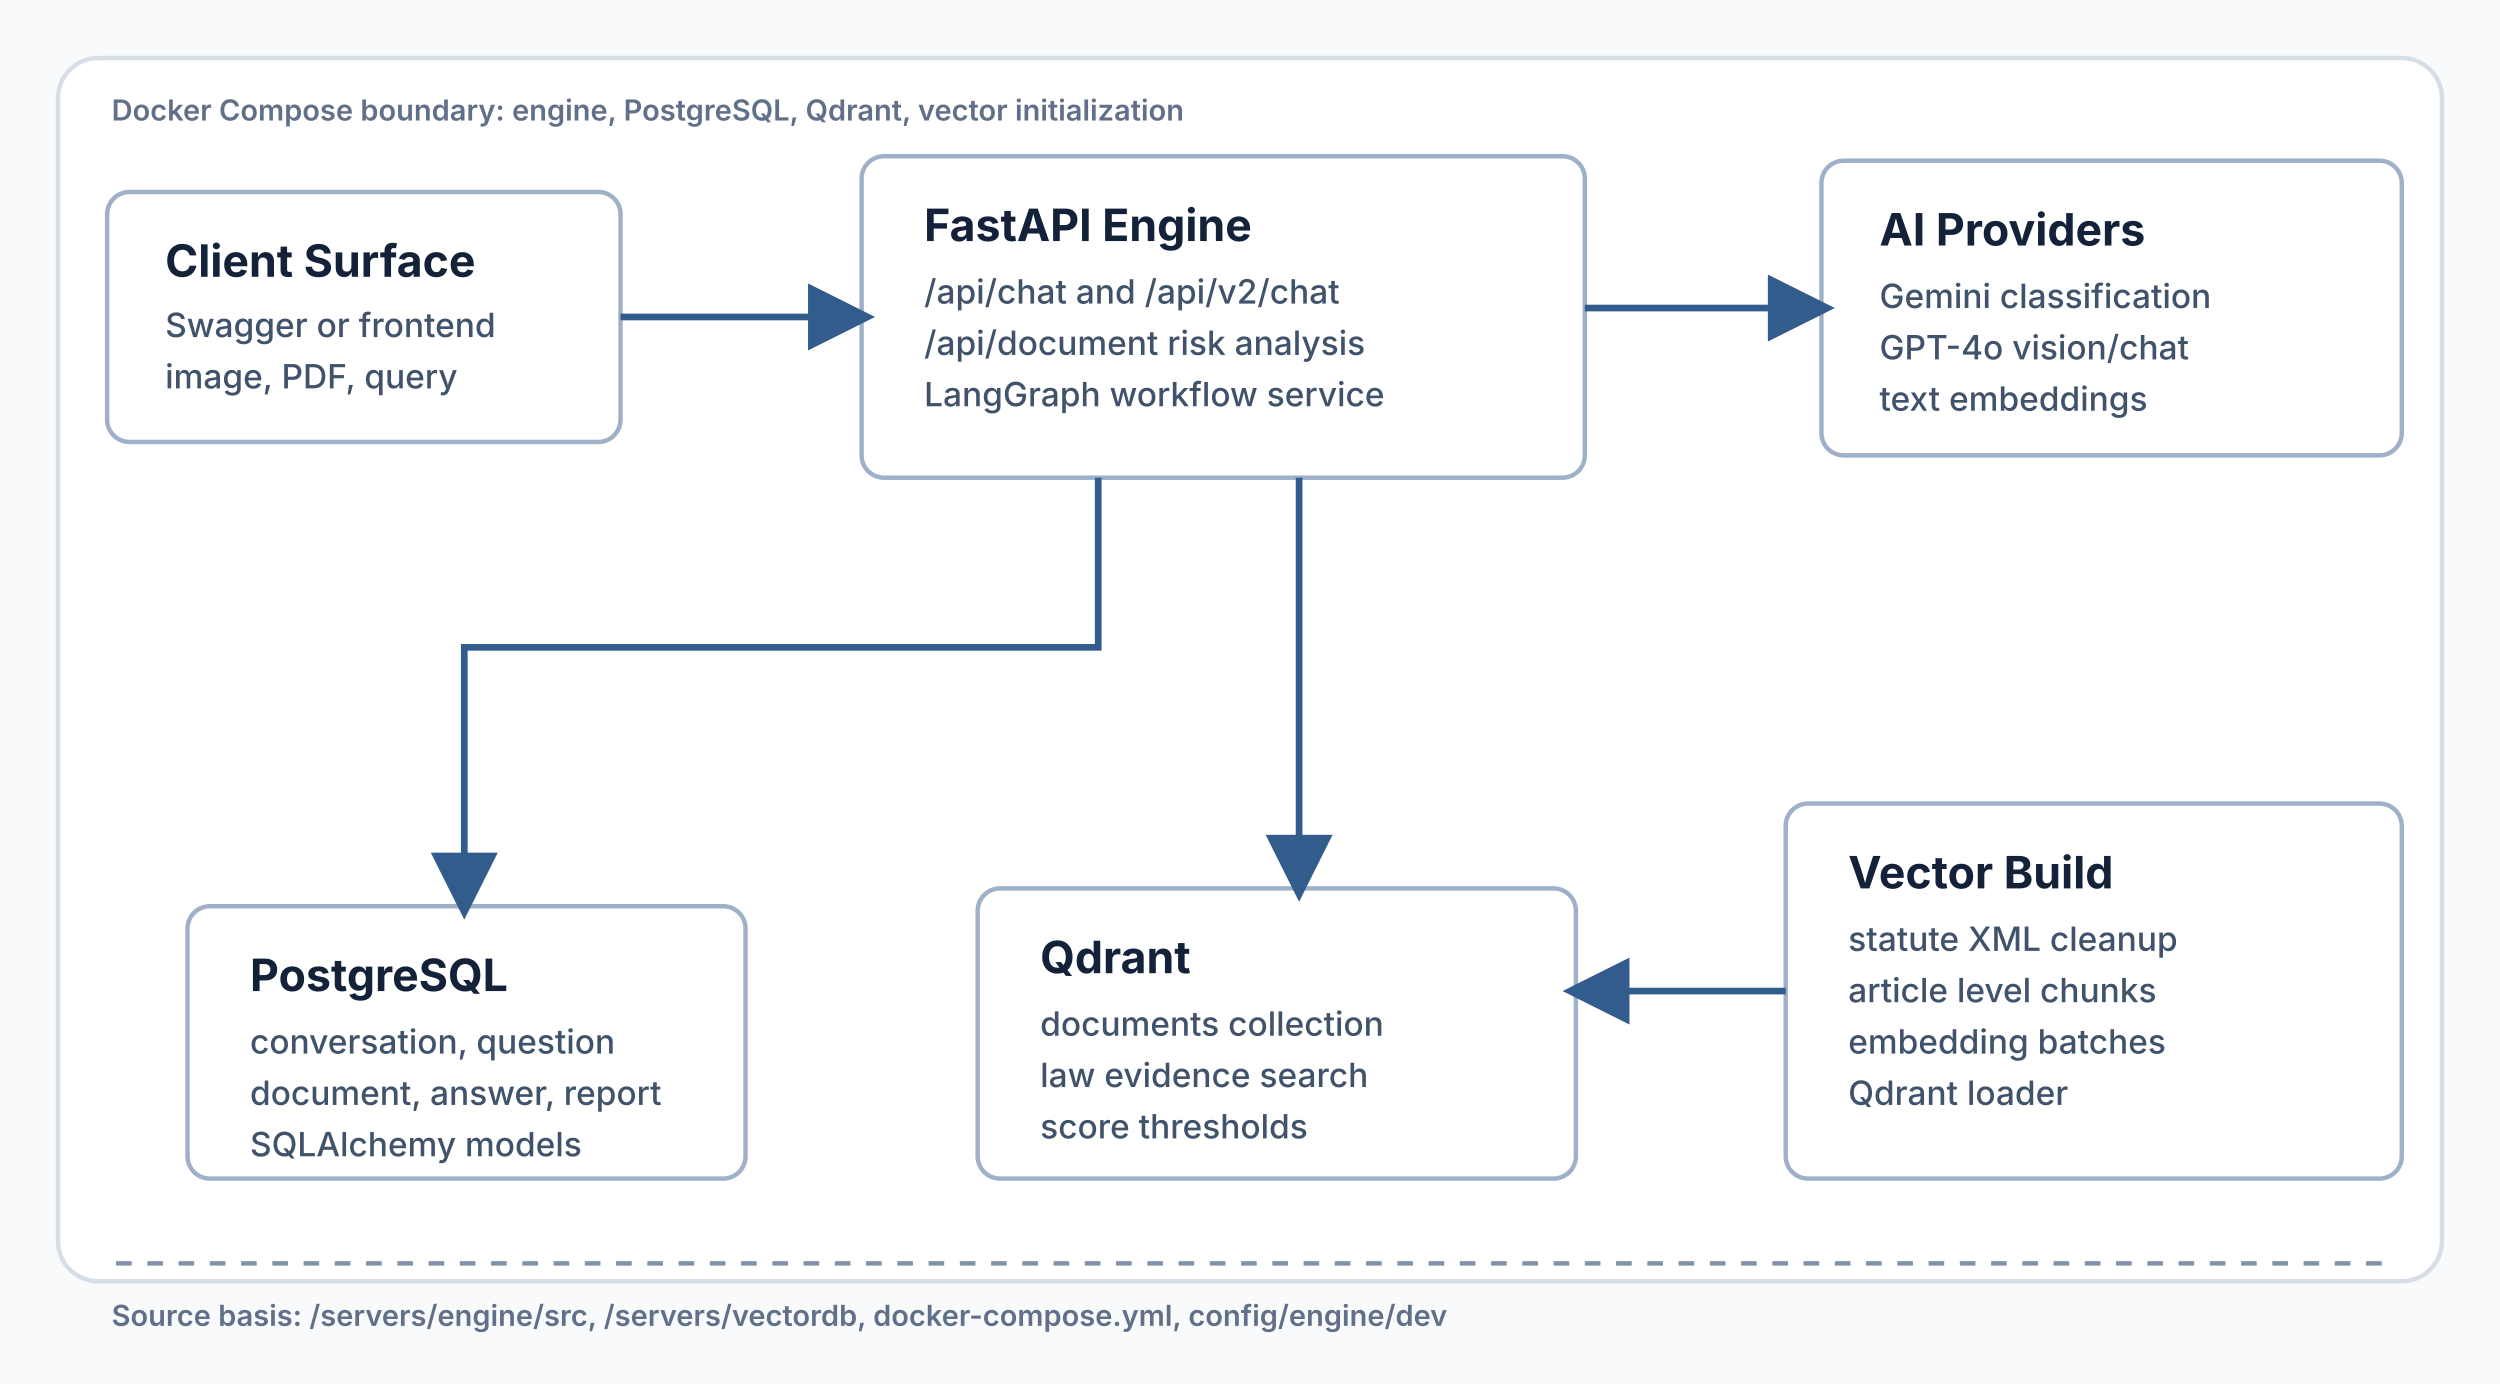
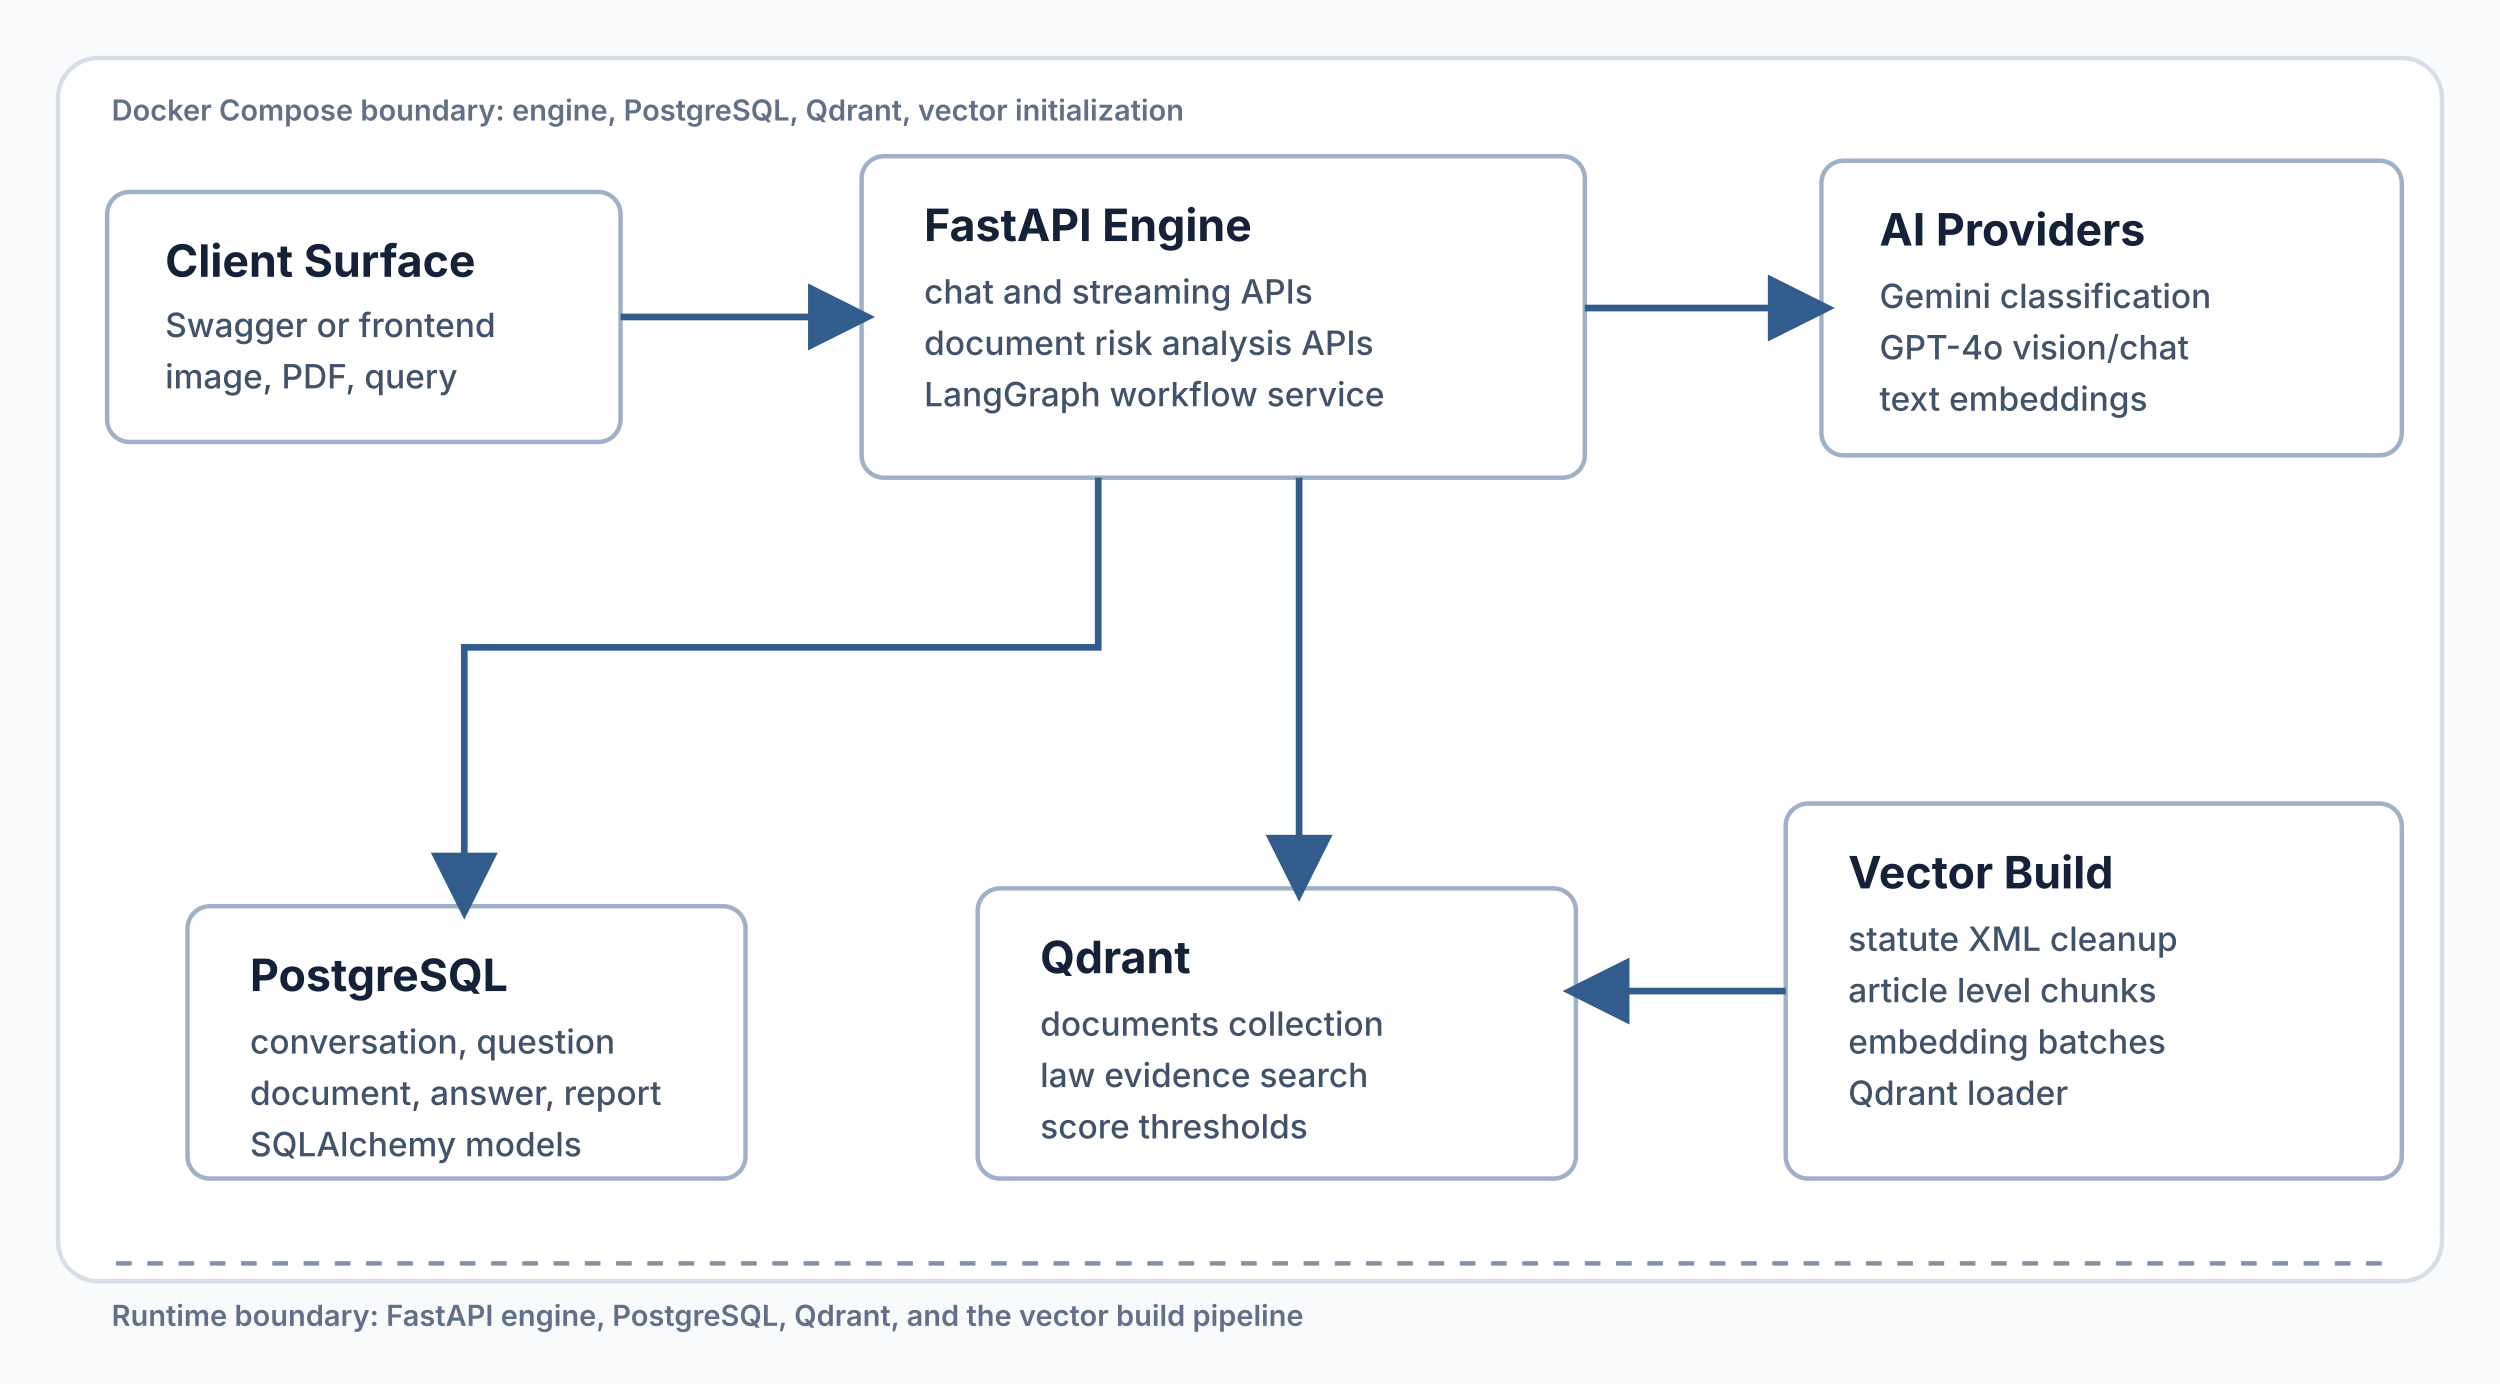
<svg xmlns="http://www.w3.org/2000/svg" width="1120" height="620" viewBox="0 0 1120 620" role="img" aria-labelledby="title desc">
  <defs>
    <marker id="arrow" markerWidth="10" markerHeight="10" refX="8" refY="5" orient="auto" markerUnits="strokeWidth">
      <path d="M 0 0 L 10 5 L 0 10 z" fill="#315c8c" />
    </marker>
    <style>
      .bg { fill: #f8fafc; }
      .frame { fill: #ffffff; stroke: #d7dee8; stroke-width: 2; }
      .node rect { fill: #ffffff; stroke: #9fb1c8; stroke-width: 2; rx: 10; }
      .node .title { fill: #132238; font: 700 20px Inter, Arial, sans-serif; }
      .node .line { fill: #40536b; font: 500 15px Inter, Arial, sans-serif; }
      .label { fill: #617089; font: 600 13px Inter, Arial, sans-serif; }
      .flow { fill: none; stroke: #315c8c; stroke-width: 3; marker-end: url(#arrow); }
      .bus { fill: none; stroke: #8192a8; stroke-width: 2; stroke-dasharray: 7 7; }
    </style>
  </defs>
  <rect class="bg" width="1120" height="620" />
  <rect class="frame" x="26" y="26" width="1068" height="548" rx="18" />
  <text class="label" x="50" y="54">Docker Compose boundary: engine, PostgreSQL, Qdrant, vector initialization</text>
  <g class="node">
    <rect x="48" y="86" width="230" height="112" />
    <text x="74" y="124">
      <tspan class="title" x="74" dy="0">Client Surface</tspan>
      <tspan class="line" x="74" dy="27">Swagger or frontend</tspan>
      <tspan class="line" x="74" dy="23">image, PDF, query</tspan>
    </text>
  </g>
  <g class="node">
    <rect x="386" y="70" width="324" height="144" />
    <text x="414" y="108">
      <tspan class="title" x="414" dy="0">FastAPI Engine</tspan>
-       <tspan class="line" x="414" dy="28">/api/chat and /api/v2/chat</tspan>
-       <tspan class="line" x="414" dy="23">/api/document risk analysis</tspan>
+       <tspan class="line" x="414" dy="28">chat and streaming APIs</tspan>
+       <tspan class="line" x="414" dy="23">document risk analysis APIs</tspan>
      <tspan class="line" x="414" dy="23">LangGraph workflow service</tspan>
    </text>
  </g>
  <g class="node">
    <rect x="816" y="72" width="260" height="132" />
    <text x="842" y="110">
      <tspan class="title" x="842" dy="0">AI Providers</tspan>
      <tspan class="line" x="842" dy="28">Gemini classification</tspan>
      <tspan class="line" x="842" dy="23">GPT-4o vision/chat</tspan>
      <tspan class="line" x="842" dy="23">text embeddings</tspan>
    </text>
  </g>
  <g class="node">
    <rect x="84" y="406" width="250" height="122" />
    <text x="112" y="444">
      <tspan class="title" x="112" dy="0">PostgreSQL</tspan>
      <tspan class="line" x="112" dy="28">conversation, question</tspan>
      <tspan class="line" x="112" dy="23">document, answer, report</tspan>
      <tspan class="line" x="112" dy="23">SQLAlchemy models</tspan>
    </text>
  </g>
  <g class="node">
    <rect x="438" y="398" width="268" height="130" />
    <text x="466" y="436">
      <tspan class="title" x="466" dy="0">Qdrant</tspan>
      <tspan class="line" x="466" dy="28">documents collection</tspan>
      <tspan class="line" x="466" dy="23">law evidence search</tspan>
      <tspan class="line" x="466" dy="23">score thresholds</tspan>
    </text>
  </g>
  <g class="node">
    <rect x="800" y="360" width="276" height="168" />
    <text x="828" y="398">
      <tspan class="title" x="828" dy="0">Vector Build</tspan>
      <tspan class="line" x="828" dy="28">statute XML cleanup</tspan>
      <tspan class="line" x="828" dy="23">article level chunks</tspan>
      <tspan class="line" x="828" dy="23">embedding batches</tspan>
      <tspan class="line" x="828" dy="23">Qdrant loader</tspan>
    </text>
  </g>
  <path class="flow" d="M 278 142 H 386" />
  <path class="flow" d="M 710 138 H 816" />
  <path class="flow" d="M 492 214 V 290 H 208 V 406" />
  <path class="flow" d="M 582 214 V 398" />
  <path class="flow" d="M 800 444 H 706" />
  <path class="bus" d="M 52 566 H 1070" />
-   <text class="label" x="50" y="594">Source basis: /servers/engine/src, /servers/vectordb, docker-compose.yml, config/engine/dev</text>
+   <text class="label" x="50" y="594">Runtime boundary: FastAPI engine, PostgreSQL, Qdrant, and the vector build pipeline</text>
</svg>
